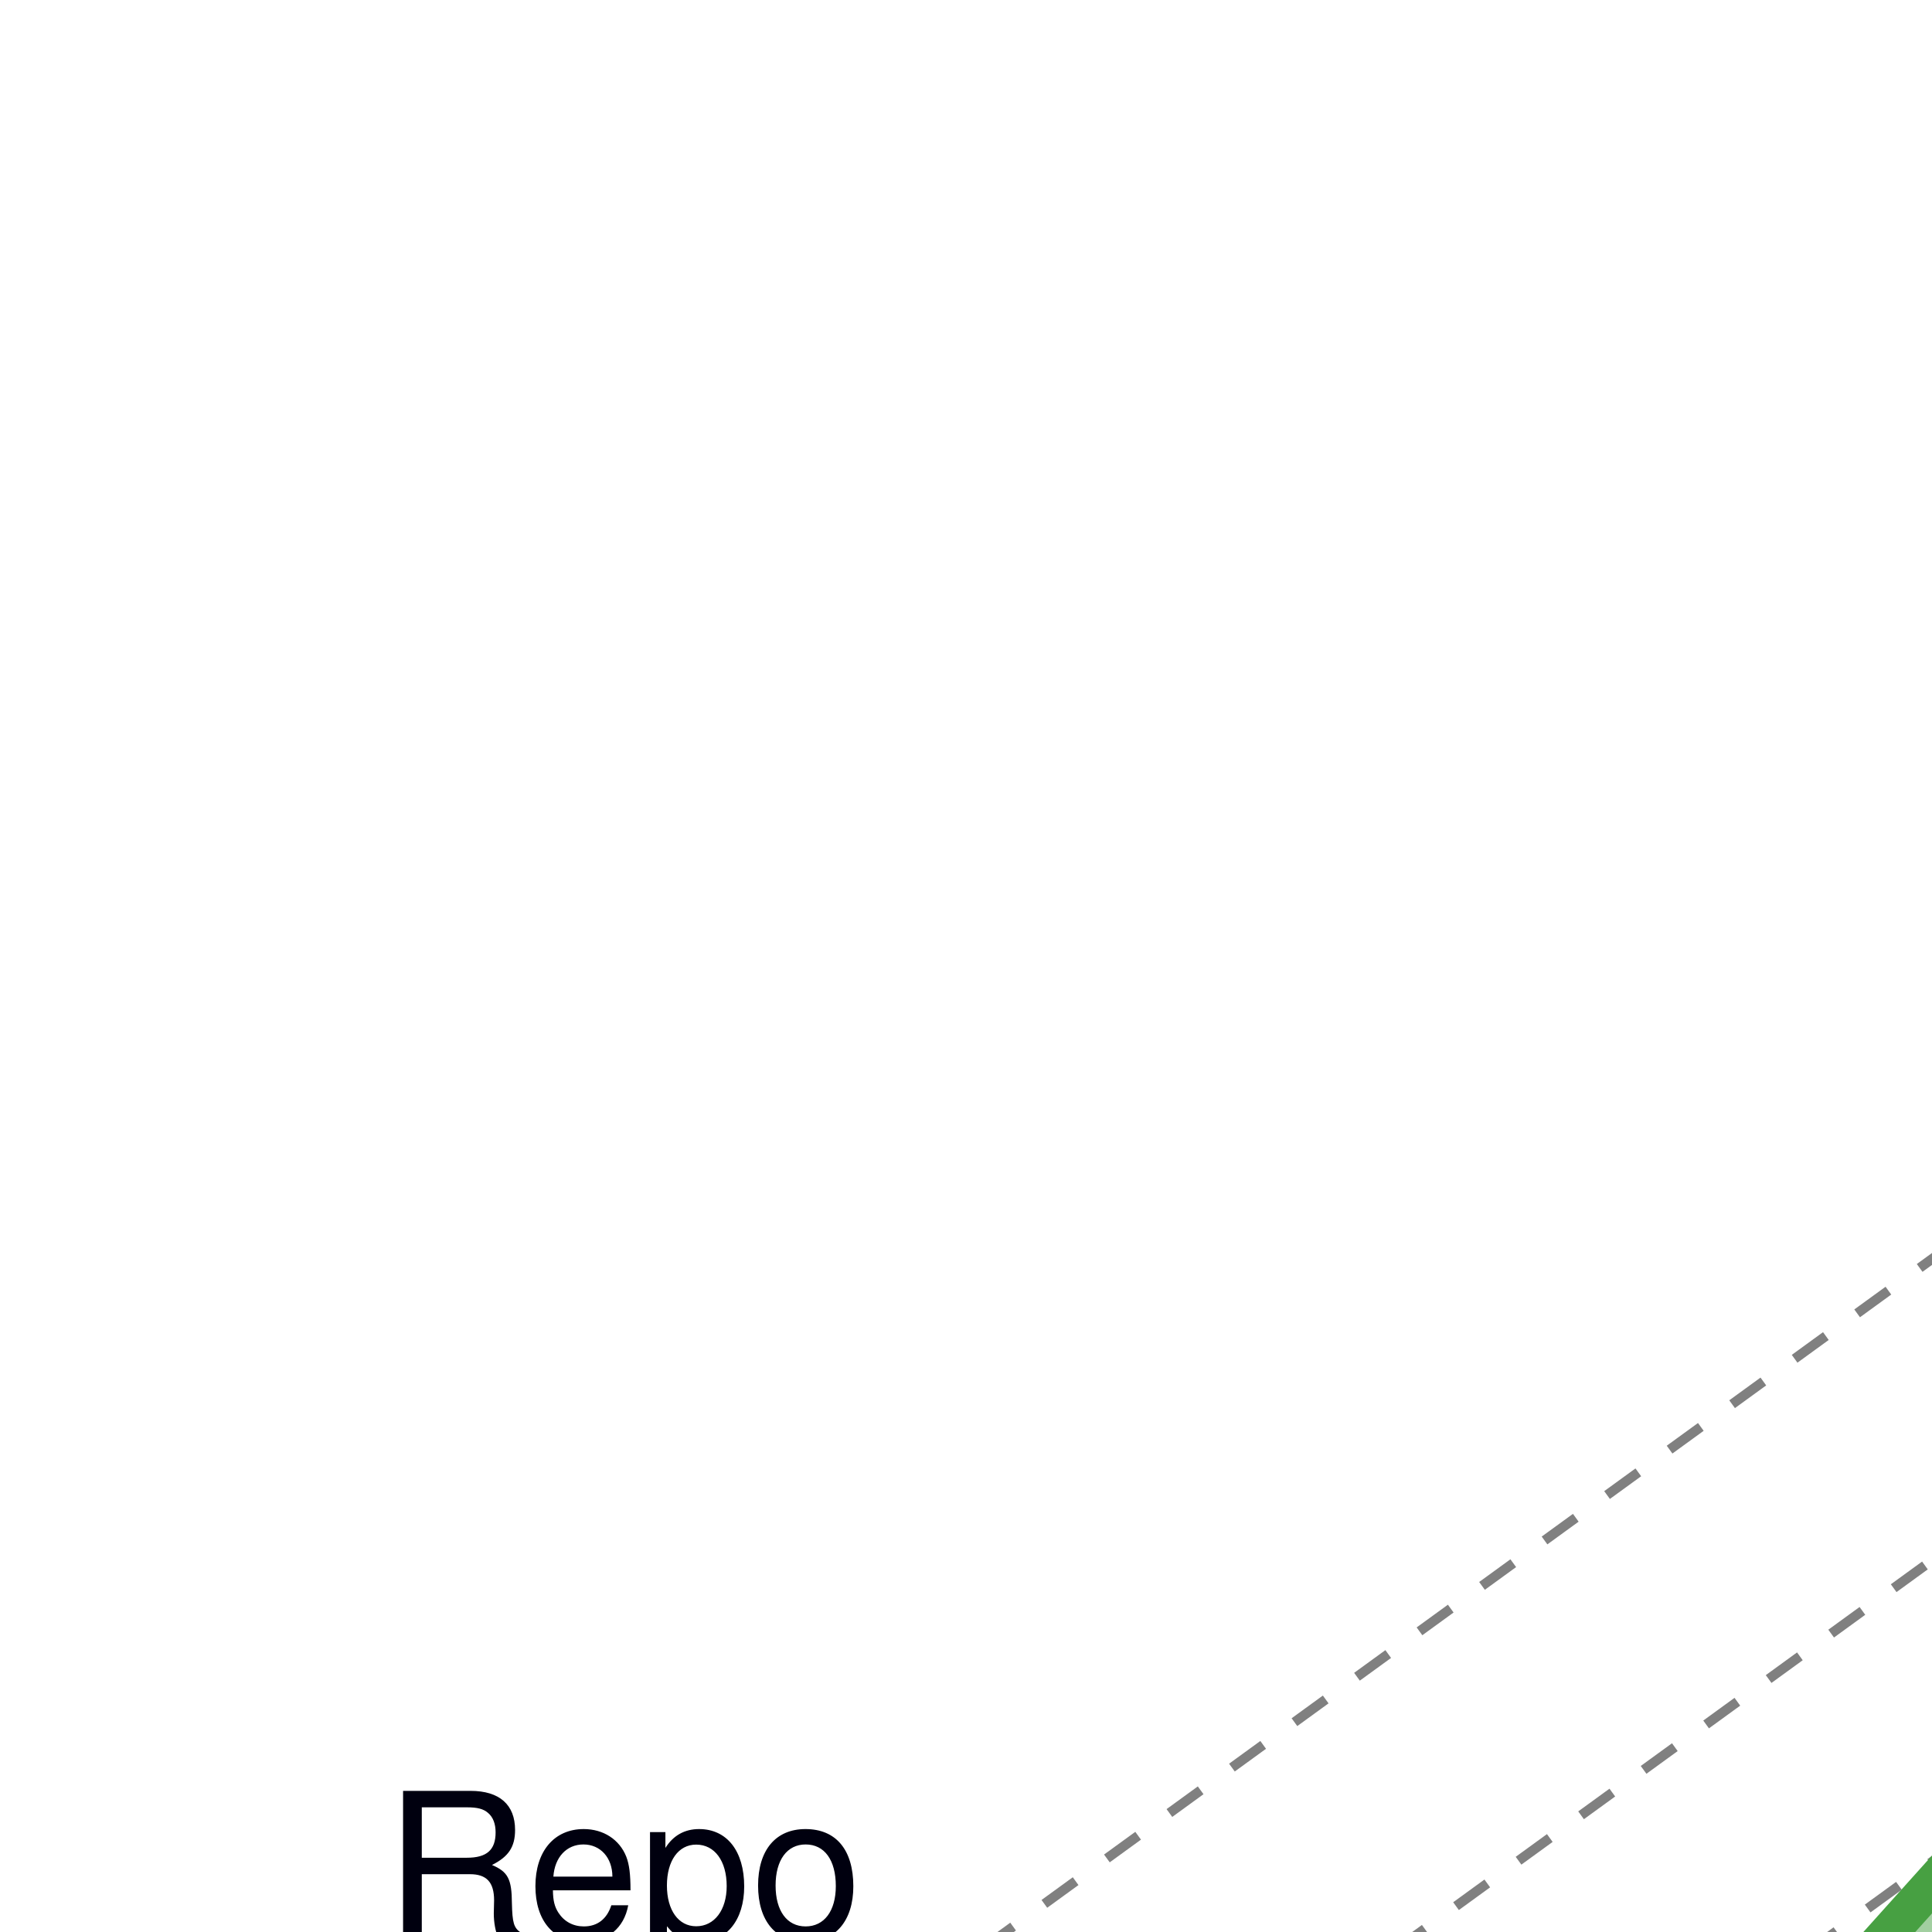
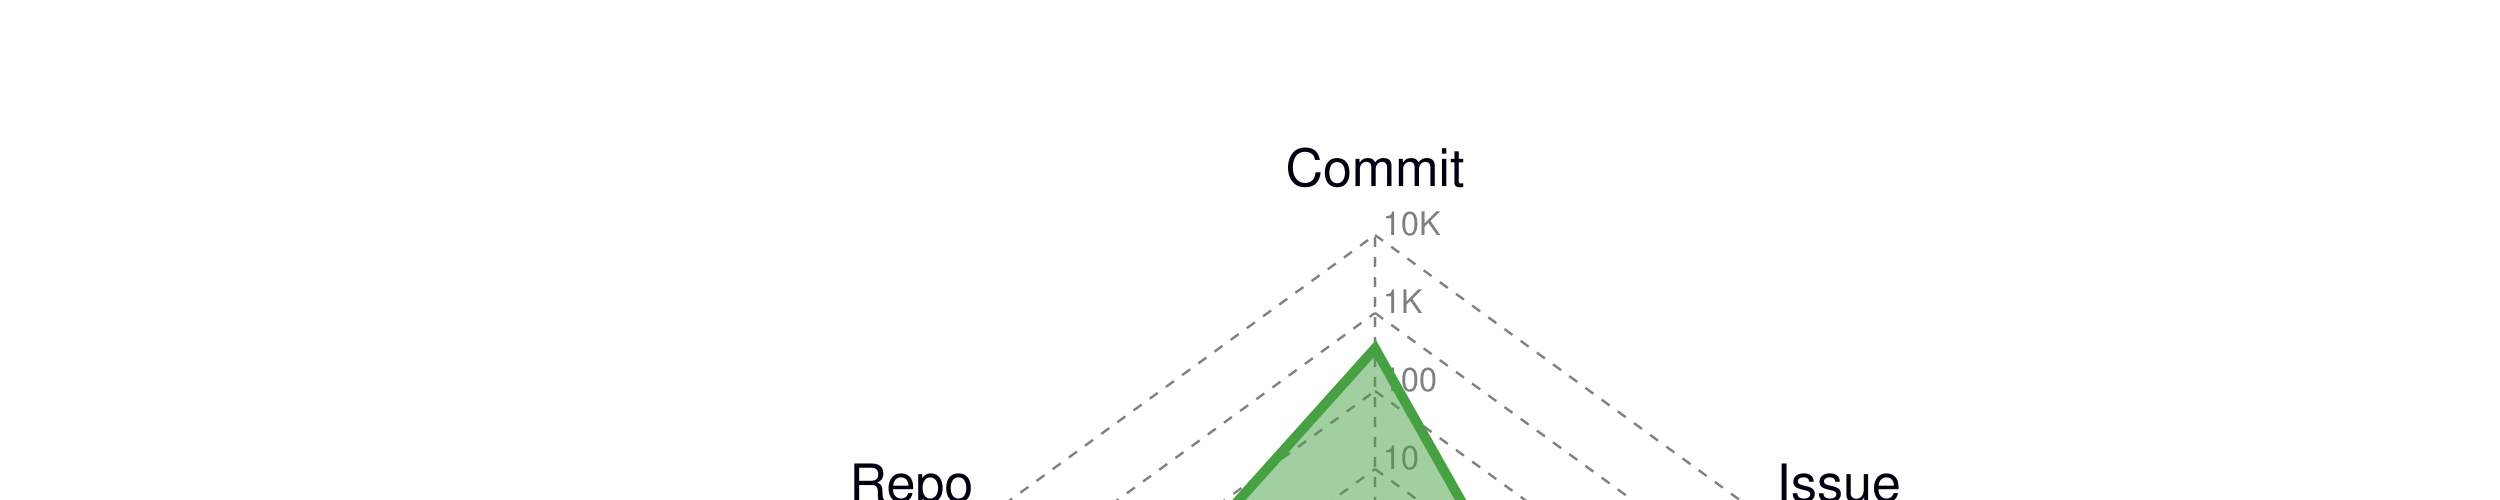
- <svg xmlns="http://www.w3.org/2000/svg" width="50%" height="100" viewBox="0 0 200 200">
+ <svg xmlns="http://www.w3.org/2000/svg" width="500" height="100" viewBox="0 0 400 200">
  <style>
		* {
			font-family: "Ubuntu", "Helvetica", "Arial", sans-serif;
		}
	</style>
  <g transform="translate(250, 250)">
    <line x1="0" y1="-31.2" x2="29.67" y2="-9.64" style="stroke: gray; stroke-dasharray: 4 4; stroke-width: 1px;">
		</line>
    <line x1="29.67" y1="-9.64" x2="18.34" y2="25.24" style="stroke: gray; stroke-dasharray: 4 4; stroke-width: 1px;" />
    <line x1="18.34" y1="25.24" x2="-18.34" y2="25.24" style="stroke: gray; stroke-dasharray: 4 4; stroke-width: 1px;" />
    <line x1="-18.34" y1="25.24" x2="-29.67" y2="-9.64" style="stroke: gray; stroke-dasharray: 4 4; stroke-width: 1px;" />
    <line x1="-29.67" y1="-9.64" x2="0" y2="-31.2" style="stroke: gray; stroke-dasharray: 4 4; stroke-width: 1px;">
		</line>
    <line x1="0" y1="-62.4" x2="59.35" y2="-19.28" style="stroke: gray; stroke-dasharray: 4 4; stroke-width: 1px;">
		</line>
    <line x1="59.35" y1="-19.28" x2="36.68" y2="50.48" style="stroke: gray; stroke-dasharray: 4 4; stroke-width: 1px;" />
    <line x1="36.68" y1="50.48" x2="-36.68" y2="50.48" style="stroke: gray; stroke-dasharray: 4 4; stroke-width: 1px;" />
    <line x1="-36.68" y1="50.48" x2="-59.35" y2="-19.28" style="stroke: gray; stroke-dasharray: 4 4; stroke-width: 1px;" />
    <line x1="-59.35" y1="-19.28" x2="0" y2="-62.4" style="stroke: gray; stroke-dasharray: 4 4; stroke-width: 1px;">
		</line>
    <line x1="0" y1="-93.6" x2="89.02" y2="-28.92" style="stroke: gray; stroke-dasharray: 4 4; stroke-width: 1px;">
		</line>
    <line x1="89.02" y1="-28.92" x2="55.02" y2="75.72" style="stroke: gray; stroke-dasharray: 4 4; stroke-width: 1px;" />
    <line x1="55.02" y1="75.72" x2="-55.02" y2="75.72" style="stroke: gray; stroke-dasharray: 4 4; stroke-width: 1px;" />
    <line x1="-55.02" y1="75.72" x2="-89.02" y2="-28.92" style="stroke: gray; stroke-dasharray: 4 4; stroke-width: 1px;" />
    <line x1="-89.02" y1="-28.92" x2="0" y2="-93.6" style="stroke: gray; stroke-dasharray: 4 4; stroke-width: 1px;">
		</line>
    <line x1="0" y1="-124.8" x2="118.69" y2="-38.57" style="stroke: gray; stroke-dasharray: 4 4; stroke-width: 1px;" />
    <line x1="118.69" y1="-38.57" x2="73.36" y2="100.97" style="stroke: gray; stroke-dasharray: 4 4; stroke-width: 1px;" />
    <line x1="73.36" y1="100.97" x2="-73.36" y2="100.97" style="stroke: gray; stroke-dasharray: 4 4; stroke-width: 1px;" />
    <line x1="-73.36" y1="100.97" x2="-118.69" y2="-38.57" style="stroke: gray; stroke-dasharray: 4 4; stroke-width: 1px;" />
    <line x1="-118.69" y1="-38.57" x2="0" y2="-124.8" style="stroke: gray; stroke-dasharray: 4 4; stroke-width: 1px;" />
    <line x1="0" y1="-156" x2="148.36" y2="-48.21" style="stroke: gray; stroke-dasharray: 4 4; stroke-width: 1px;">
		</line>
    <line x1="148.36" y1="-48.21" x2="91.69" y2="126.21" style="stroke: gray; stroke-dasharray: 4 4; stroke-width: 1px;" />
    <line x1="91.69" y1="126.21" x2="-91.69" y2="126.21" style="stroke: gray; stroke-dasharray: 4 4; stroke-width: 1px;" />
    <line x1="-91.69" y1="126.21" x2="-148.36" y2="-48.21" style="stroke: gray; stroke-dasharray: 4 4; stroke-width: 1px;" />
    <line x1="-148.36" y1="-48.21" x2="0" y2="-156" style="stroke: gray; stroke-dasharray: 4 4; stroke-width: 1px;">
		</line>
    <text style="font-size: 13px;" text-anchor="start" dominant-baseline="auto" x="3.12" y="-31.2" fill="gray">1</text>
    <text style="font-size: 13px;" text-anchor="start" dominant-baseline="auto" x="3.12" y="-62.4" fill="gray">10</text>
    <text style="font-size: 13px;" text-anchor="start" dominant-baseline="auto" x="3.12" y="-93.6" fill="gray">100</text>
    <text style="font-size: 13px;" text-anchor="start" dominant-baseline="auto" x="3.12" y="-124.8" fill="gray">1K</text>
    <text style="font-size: 13px;" text-anchor="start" dominant-baseline="auto" x="3.12" y="-156" fill="gray">10K</text>
    <g class="axis">
      <line x1="0" y1="-31.2" x2="0" y2="-156" style="stroke: gray; stroke-dasharray: 4 4; stroke-width: 1px;">
			</line>
      <text style="font-size: 20.8px;" text-anchor="middle" dominant-baseline="middle" x="0" y="-182.52" fill="#00000f">Commit</text>
    </g>
    <g class="axis">
      <line x1="29.67" y1="-9.64" x2="148.36" y2="-48.21" style="stroke: gray; stroke-dasharray: 4 4; stroke-width: 1px;" />
      <text style="font-size: 20.8px;" text-anchor="middle" dominant-baseline="middle" x="185.46" y="-56.4" fill="#00000f">Issue</text>
    </g>
    <g class="axis">
      <line x1="18.34" y1="25.24" x2="91.69" y2="126.21" style="stroke: gray; stroke-dasharray: 4 4; stroke-width: 1px;" />
      <text style="font-size: 20.8px;" text-anchor="middle" dominant-baseline="middle" x="114.62" y="147.66" fill="#00000f">PullReq</text>
    </g>
    <g class="axis">
      <line x1="-18.34" y1="25.24" x2="-91.69" y2="126.21" style="stroke: gray; stroke-dasharray: 4 4; stroke-width: 1px;" />
      <text style="font-size: 20.8px;" text-anchor="middle" dominant-baseline="middle" x="-114.62" y="147.66" fill="#00000f">Review</text>
    </g>
    <g class="axis">
      <line x1="-29.67" y1="-9.64" x2="-148.36" y2="-48.21" style="stroke: gray; stroke-dasharray: 4 4; stroke-width: 1px;" />
      <text style="font-size: 20.8px;" text-anchor="middle" dominant-baseline="middle" x="-185.46" y="-56.4" fill="#00000f">Repo</text>
    </g>
    <polygon style="stroke-width: 4px; stroke: #47a042; fill: #47a042; fill-opacity: 0.5;" points="0,-110.61 52.76,-17.14 43.98,60.53 -14.67,20.19 -76.88,-24.98">
      <animate attributeName="points" values="0,-24.96 23.74,-7.71 14.67,20.19 -14.67,20.19 -23.74,-7.71;0,-110.61 52.76,-17.14 43.98,60.53 -14.67,20.19 -76.88,-24.98" dur="3s" repeatCount="1" />
    </polygon>
  </g>
</svg>
